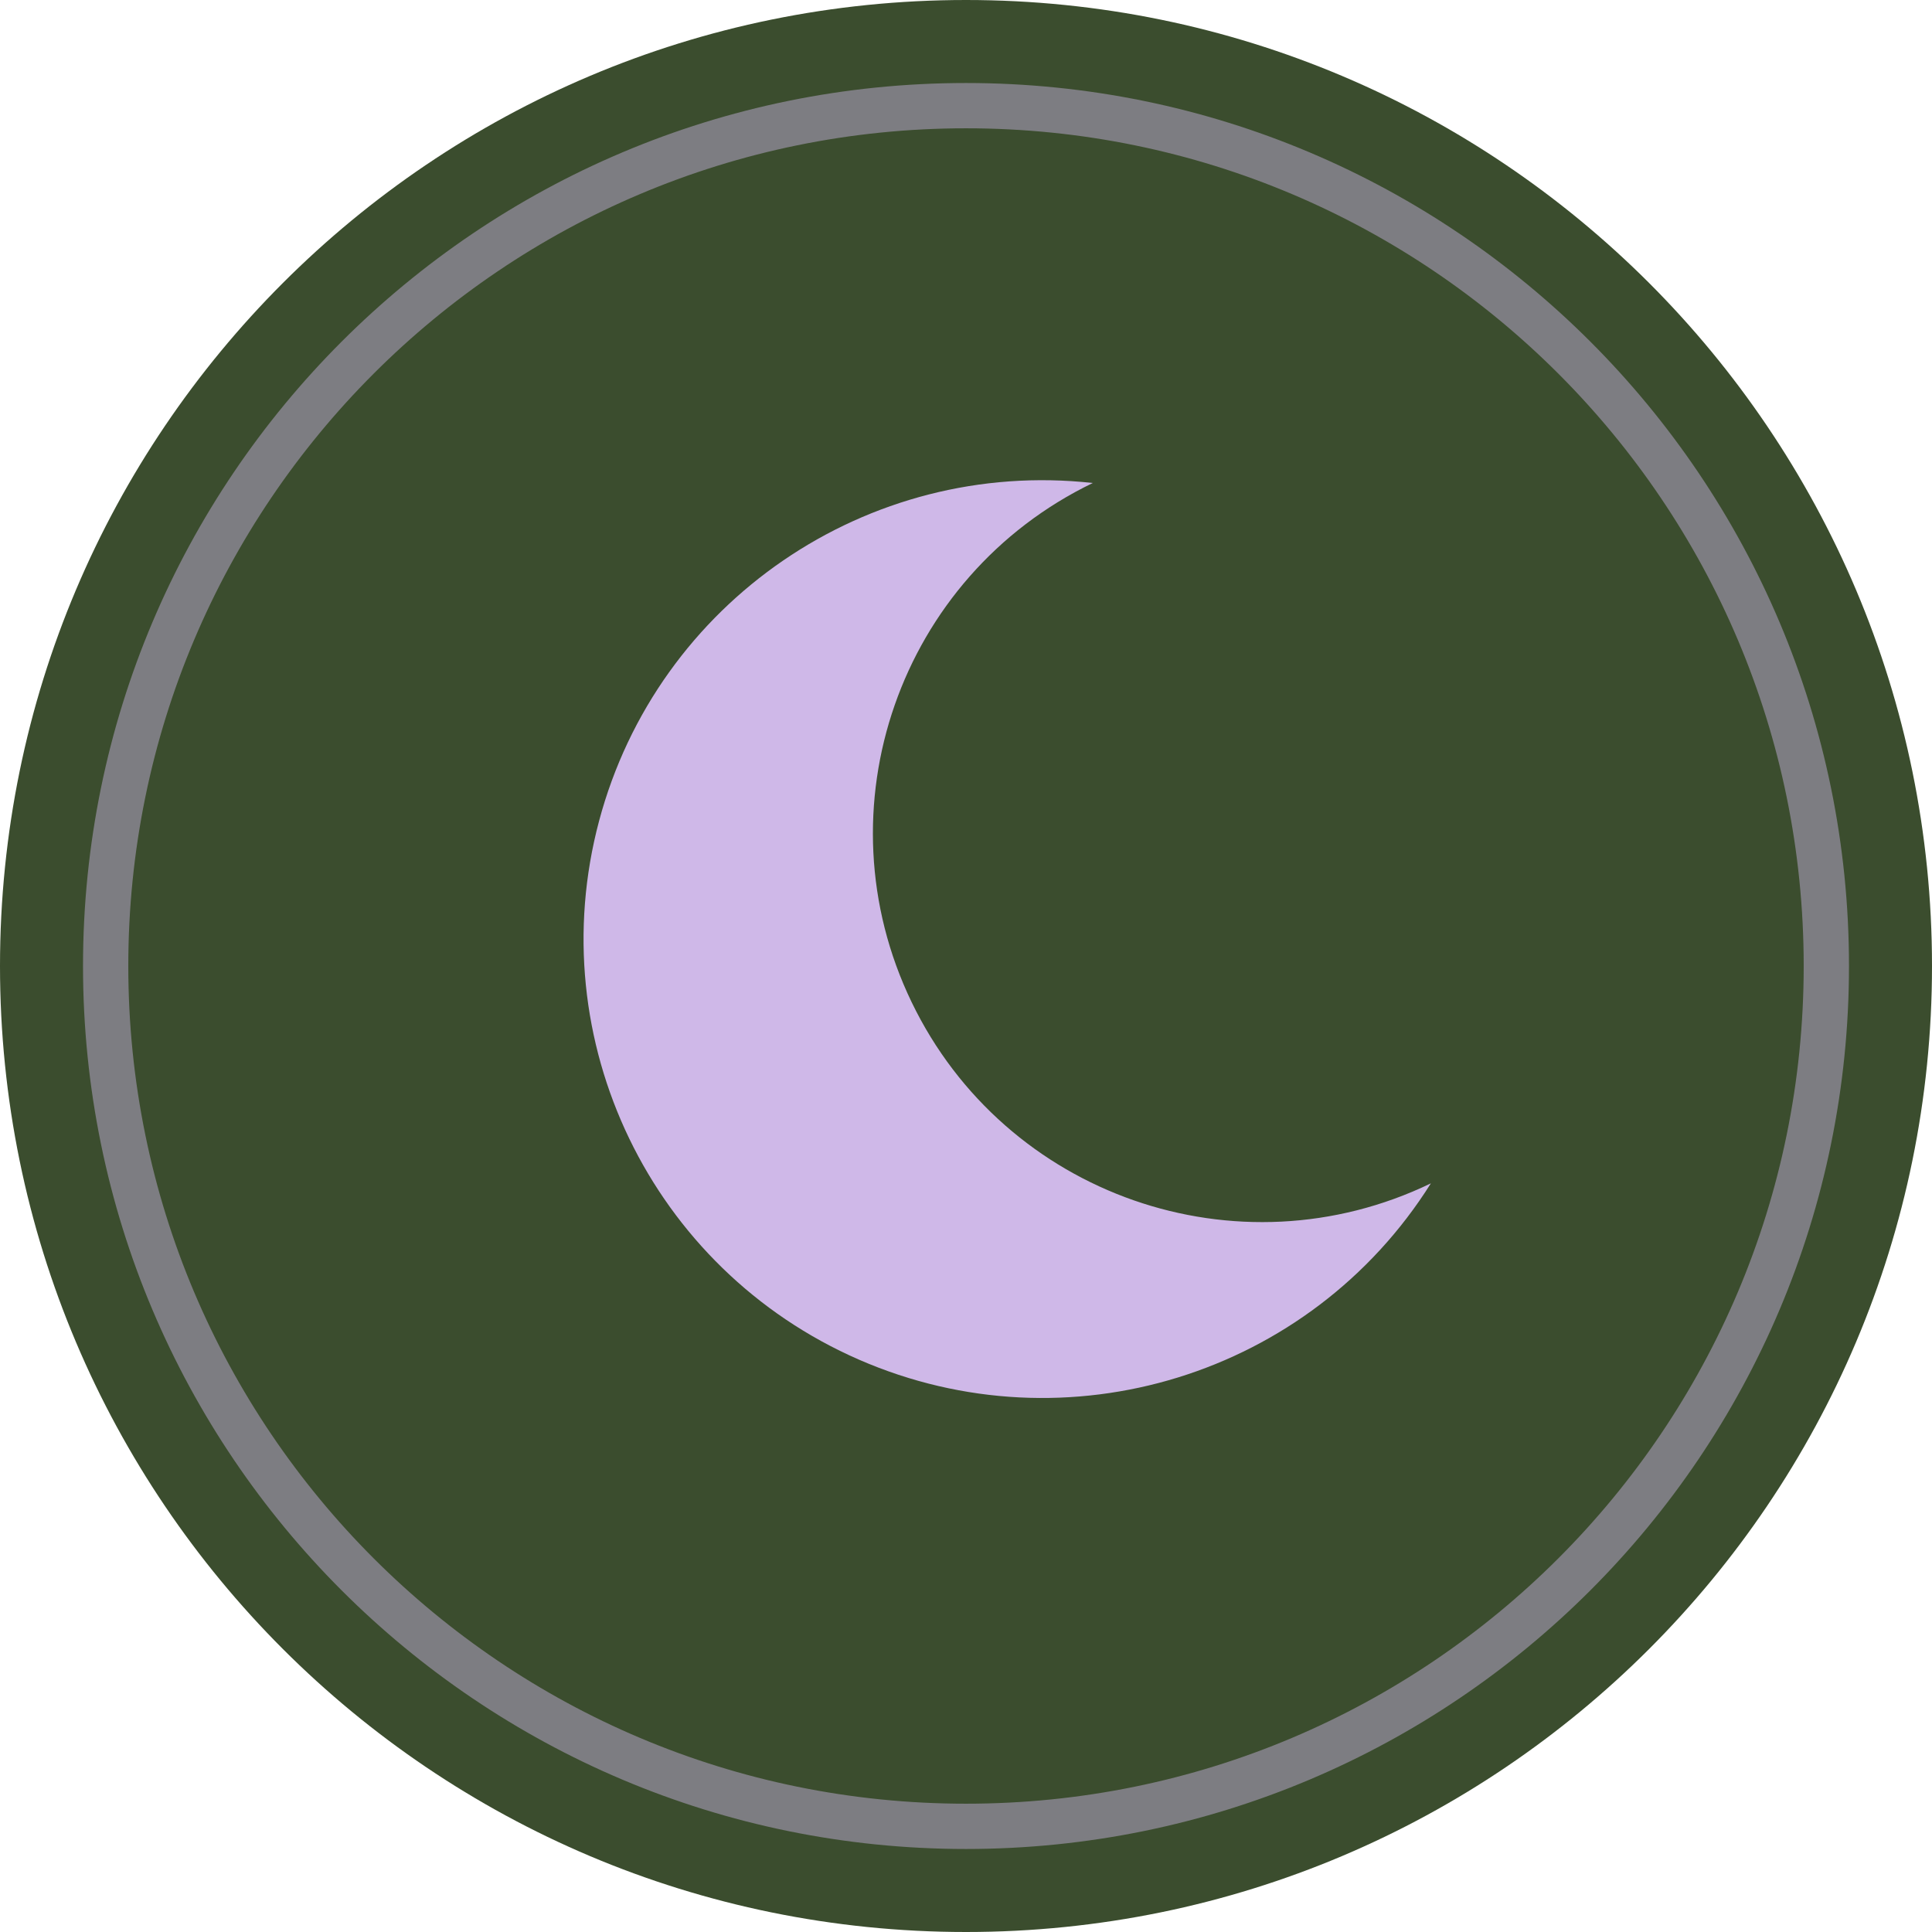
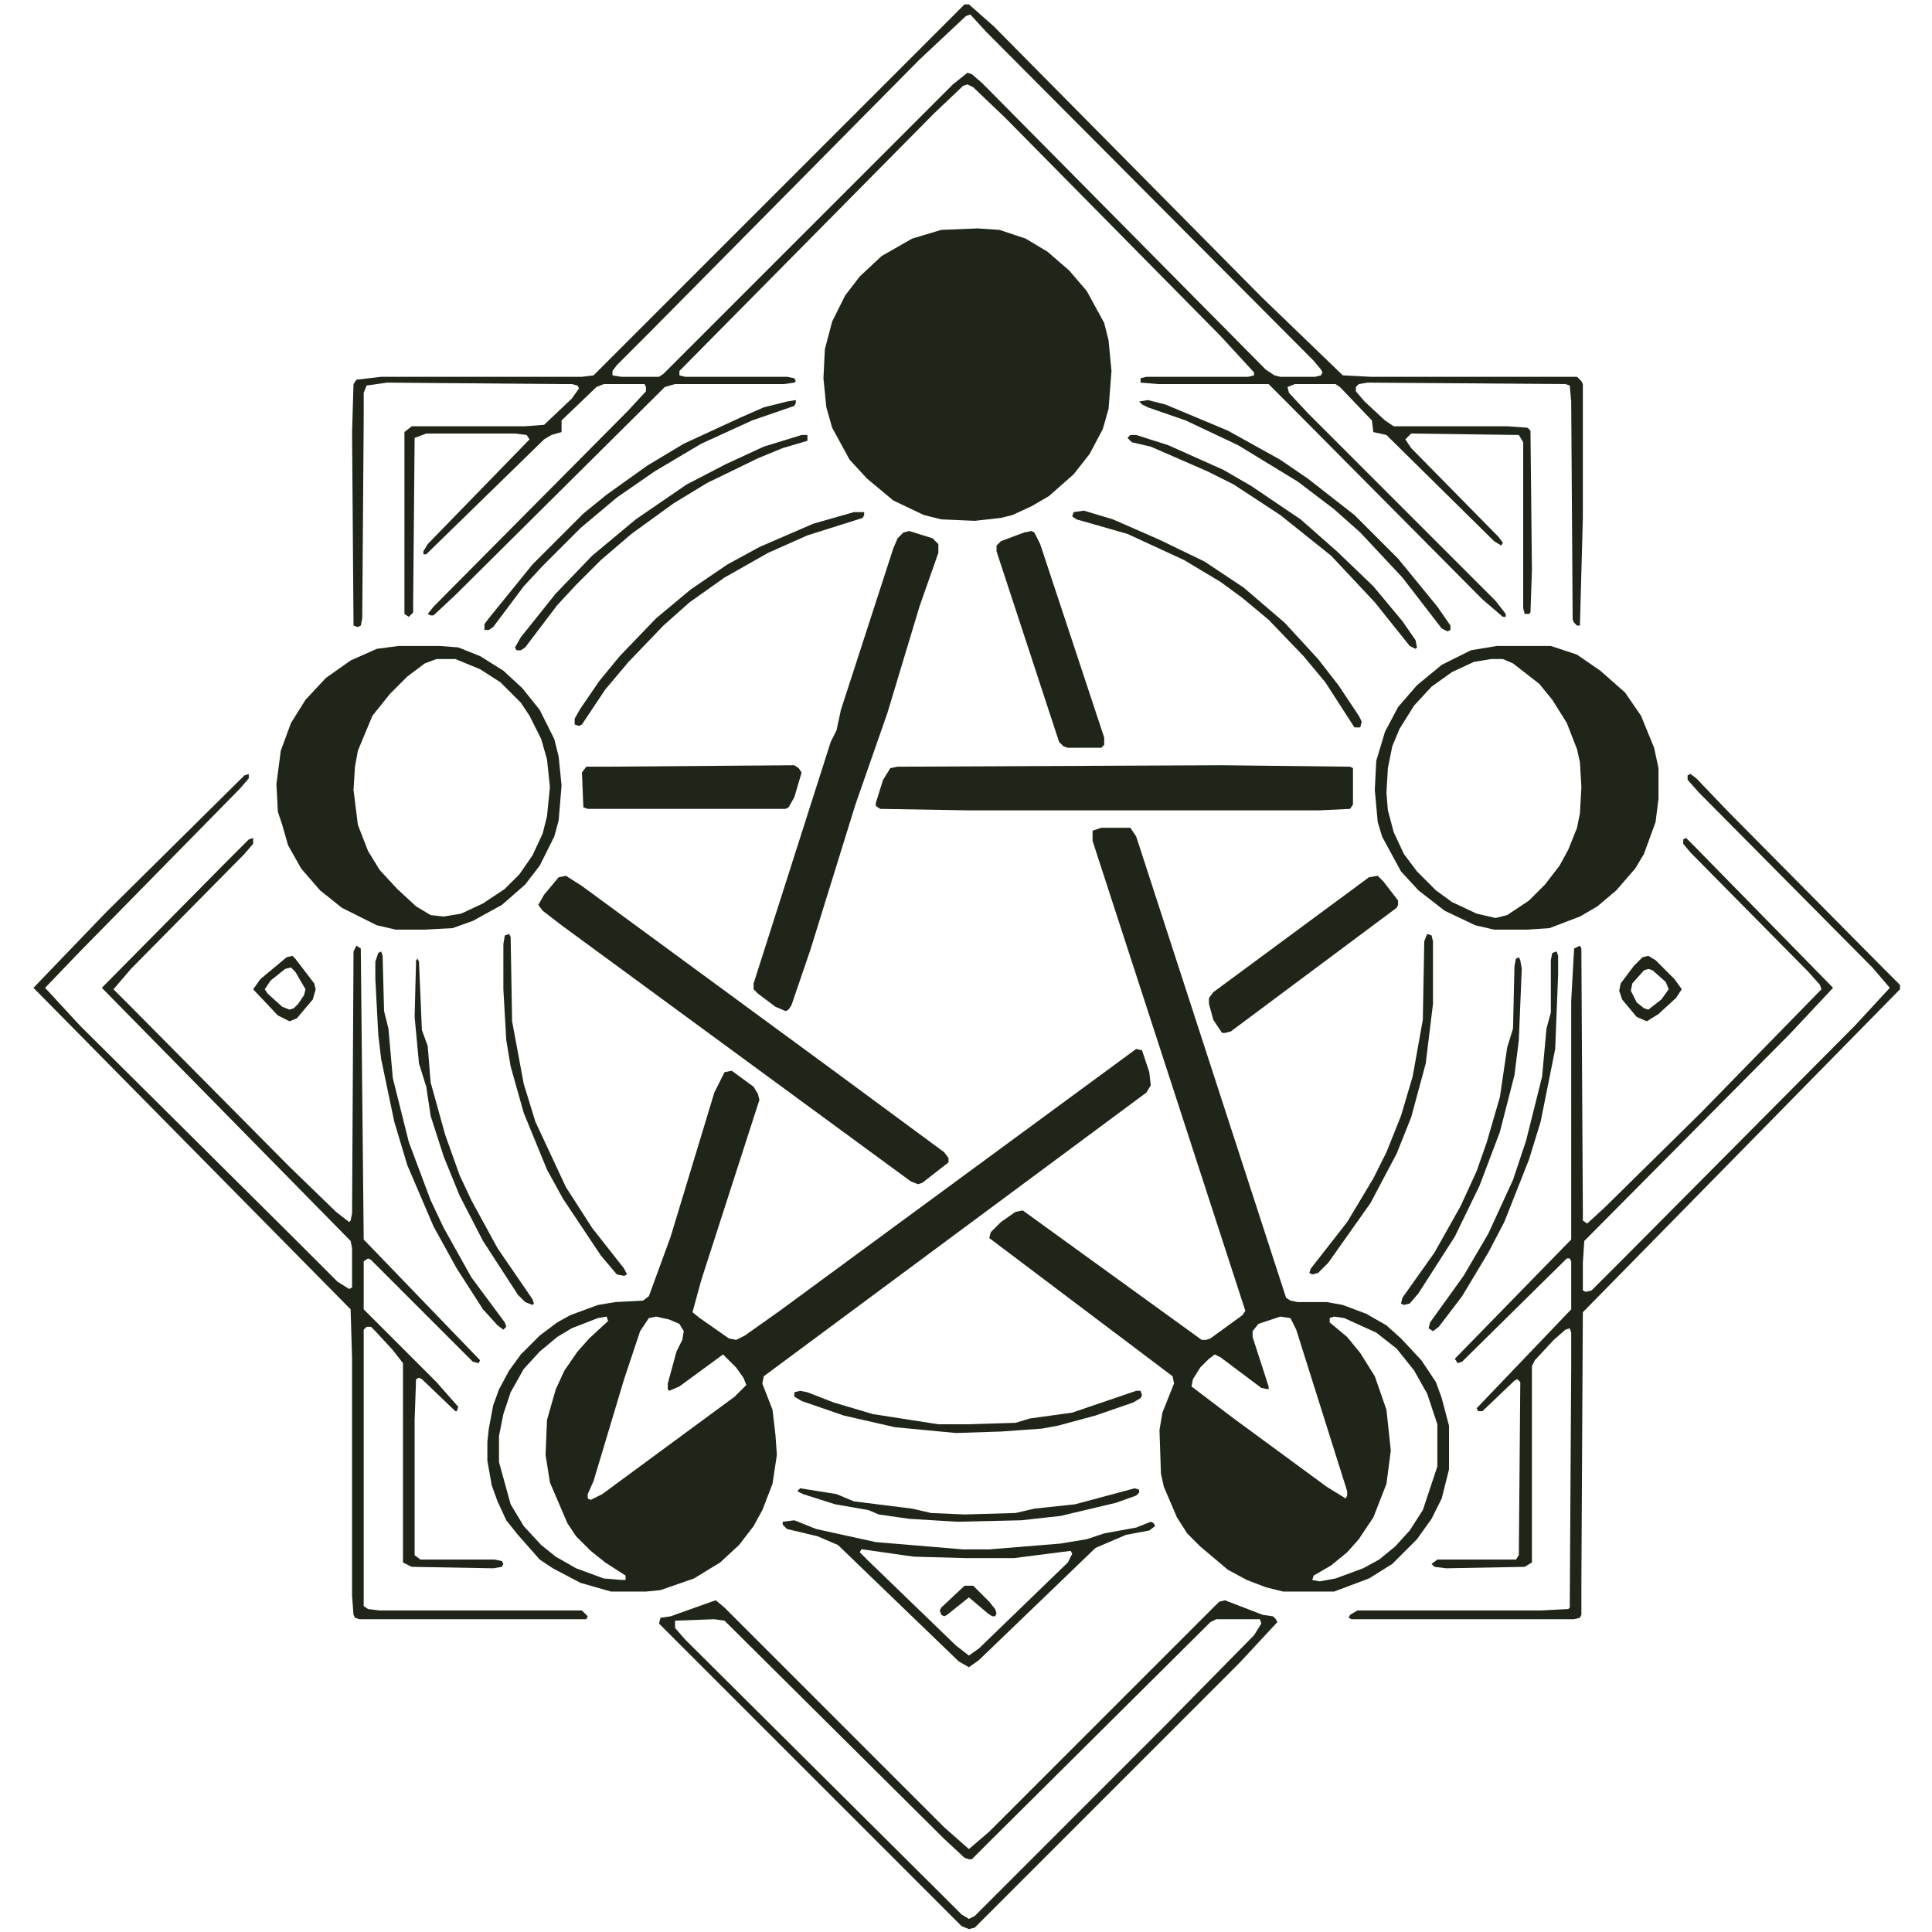
- <svg xmlns="http://www.w3.org/2000/svg" viewBox="0 0 64 64">
-   <circle cx="32" cy="32" r="32" fill="#3B4D2E" />
-   <circle cx="32" cy="32" r="28.5" fill="none" stroke="#CFB8E8" stroke-width="1.5" opacity=".45" />
-   <path fill="#CFB8E8" d="M14.5 2.5A9.5 9.5 0 1 0 21.5 17A8 8 0 0 1 14.5 2.5Z" transform="translate(13 12) scale(1.6)" />
+ <svg xmlns="http://www.w3.org/2000/svg" viewBox="-20 0 1328 1328">
+   <style>path{fill:#1F2619}@media (prefers-color-scheme:dark){path{fill:#F5F0E6}}</style>
+   <path fill-rule="evenodd" d="M643 3h3l17 15l184 186l56 54l19 1h142l3 3l1 2v92l-2 74h-2l-2-2l-1-2l-1-150l-1-11l-3-1l-136-1l-6 1l-2 2v3l6 7l14 13l6 4h78l14 1l2 2l1 96l-1 29l-1 1h-3l-1-4v-114l-3-5l-74-1l-4 4l4 6l60 61l3 4l-1 2l-5-3l-74-73l-9-2l-1-8l-22-23l-3-2h-8h-20l-5 2l1 4l13 14l129 129l7 9v2h-2l-14-12l-137-138l-10-10h-76l-12-1v-3l4-1h70l4-1v-2l-23-25l-148-150l-22-21l-4-2l-3 1l-20 19l-175 177v3l4 1h70l5 1l1 2l-1 1l-7 1h-75l-7 2l-144 143l-15 14h-2l-2-1l4-5l134-135l12-13v-3l-1-2h-7h-21l-5 2l-24 23v8l-7 2l-5 3l-81 79h-2v-2l3-5l70-72l-2-3l-8-1h-61l-8 3l-1 113v7l-3 3l-3-2v-13v-112l5-4h78l13-1l19-18l5-7l-1-2l-4-1h-8l-119-1l-14 2l-2 5v18l-1 137l-1 5l-2 1l-3-1l-1-133l1-33l2-3l17-2h138l8-1zM644 11l3-1l11 12l225 226l5 6l1 2l-1 2l-4 1h-24l-4-1l-6-4l-195-197l-7-6l-3-1l-10 8l-199 199l-3 2h-26l-6-1v-3l3-4l21-21l187-189zM627 158l25-1l15 1l18 6l15 9l15 13l12 14l12 22l3 12l2 21l-2 26l-4 14l-9 17l-11 14l-17 15l-12 7l-13 6l-8 2l-18 2l-23-1l-12-3l-21-10l-18-15l-12-13l-12-22l-4-14l-2-20l1-20l5-19l9-18l10-13l15-14l21-12zM521 276l6-1v2l-1 2l-29 10l-35 16l-32 19l-26 18l-25 21l-26 26l-13 14l-21 28l-3 2h-3v-4l3-4l30-37l35-35l16-13l28-20l25-15l39-18l16-7zM763 276l6-1l12 3l43 18l36 20l19 13l32 25l30 30l27 33l9 13v3l-2 1l-4-2l-27-35l-29-31l-18-16l-25-19l-41-25l-36-17l-26-9l-4-2zM531 299h4v2v2l-17 5l-17 7l-35 17l-23 14l-29 21l-21 18l-17 17l-13 14l-22 29l-3 2h-3l-1-2l4-7l24-30l25-26l30-25l35-24l27-14l26-12zM757 299h4l22 7l38 17l19 11l34 23l25 22l25 24l20 24l9 13l1 5l-1 1l-4-2l-24-30l-30-32l-35-28l-32-21l-18-9l-39-17l-13-3l-3-3zM567 352h7v2l-1 2l-38 12l-27 12l-30 17l-24 17l-18 16l-24 25l-16 19l-16 24l-2 1l-3-1v-4l4-7l13-19l14-17l25-26l24-20l25-17l22-12l37-16zM718 352l7-1l20 6l32 14l31 15l27 18l28 24l23 25l14 18l14 21l2 4l-1 4h-4l-20-31l-15-18l-24-25l-18-15l-15-11l-25-15l-39-18l-35-10l-3-2zM601 366l4-1l16 5l4 4v6l-13 37l-22 73l-22 63l-31 100l-13 38l-2 3l-2 1l-7-3l-12-9l-3-3v-4l53-166l4-8l3-14l36-111l3-7zM684 366l5-1l2 1l4 8l44 133v5l-2 2h-23l-3-1l-3-3l-43-131v-4l3-3zM254 444h28l13 1l15 6l16 10l13 12l12 15l10 20l3 12l2 20l-2 24l-3 11l-10 20l-10 13l-16 14l-20 11l-14 5l-19 1h-20l-13-3l-24-12l-15-12l-13-15l-9-16l-4-14l-3-9l-1-19l3-23l7-19l10-16l14-15l17-12l18-8zM1009 444h37l18 6l16 11l17 15l11 16l9 22l3 14v21l-2 16l-8 22l-6 10l-13 15l-13 11l-12 7l-21 8l-15 1h-23l-13-3l-21-10l-18-14l-12-13l-13-24l-3-10l-2-22l1-20l6-20l9-17l13-15l17-14l20-10zM280 453h13l17 7l14 9l14 14l6 9l8 16l4 14l2 19l-2 20l-3 12l-7 15l-9 13l-10 10l-15 10l-15 7l-12 2l-9-1l-10-6l-13-12l-12-13l-8-13l-7-18l-3-24l1-16l2-11l10-24l12-15l12-12l12-9zM1005 453h8l7 3l18 14l9 11l10 16l7 18l2 9l1 17l-1 18l-2 10l-6 15l-6 11l-10 13l-11 11l-15 10l-8 2l-13-3l-17-8l-11-8l-13-13l-9-12l-7-15l-4-15l-1-12l1-17l3-15l5-12l10-16l12-13l14-10l15-7zM396 527l130-1l3 2l2 3l-5 17l-4 7l-2 1h-129h-7l-3-1l-1-24l3-4zM597 527l223-1l88 1l2 1v3v22l-2 3l-21 1h-242l-60-1l-3-2v-2l5-16l5-8zM148 533l3-1v3l-6 7l-110 112l-24 25l24 26l148 147l29 29l8 5l2-1v-4v-23l-1-5l-171-174l86-87l15-15l3-1v4l-6 7l-78 79l-12 14l11 11l110 111l32 31l9 7l1-1l1-5l1-180l2-4l3 2l2 200l80 83l-1 2l-4-1l-70-70l-2-1l-3 2v33l50 50l15 17l-1 3h-1l-23-22l-2-1l-2 1l-1 28v93l4 3h51l5 1l1 2l-1 2l-6 1l-56-1l-6-3v-137l-7-9l-12-13l-3-3h-3l-2 2v14v176l3 2l8 1h139l4 4l-1 2h-131h-25l-3-1l-1-2l-1-13v-163l-1-34l-218-221l50-52zM1140 533l2-1l4 3l22 23l106 107l12 12v3l-218 222l-1 186v22l-1 2l-4 1h-32h-121l-2-1l1-2l5-3h126l19-1l1-1l1-166v-23l-1-3l-3 1l-8 7l-13 14l-2 4v135l-5 3l-54 1l-8-1l-2-2l4-3h54l2-3l1-119l-2-2l-2 1l-22 21h-3l-1-2l65-68v-33l-1-2h-2l-72 71l-3 1l-2-3l80-82v-164l2-36l4-2l1 2v3l1 176v8l3 2l12-11l66-65l83-85l-1-3l-8-9l-81-82l-5-6v-3l2-1l6 6l95 97l-30 32l-141 142l-1 15v19l2 1l4-1l22-22l159-160l24-26l-12-14l-119-120l-8-9zM737 569h20l4 6l103 317l3 2l5 1h20l11 2l16 6l14 8l10 9l14 15l10 15l4 11l5 19v30l-5 20l-7 14l-10 14l-17 17l-16 10l-24 9h-35l-12-3l-13-5l-13-7l-19-16l-9-9l-7-11l-9-21l-2-9l-1-30l2-12l8-20l-1-5l-126-95l1-4l7-7l10-7l5-1l123 89h3l3-1l22-16l2-3l-105-323v-7zM364 603l5-1l11 7l169 124l80 59l3 4v3l-18 14l-3 1l-5-2l-240-176l-13-10l-3-4l4-7zM921 603l6-1l4 4l10 13v3l-1 2l-114 85l-4 1h-2l-6-9l-3-11v-4l3-4zM961 642l3 1l1 4v43l-5 41l-10 37l-10 25l-18 34l-29 41l-7 7l-4 1l-2-1l1-3l25-32l18-30l9-18l10-25l8-27l7-39l1-54zM327 643l3-1l1 2l1 58l8 43l8 26l21 45l18 28l22 28l2 4l-2 1l-5-1l-11-13l-26-39l-11-20l-16-39l-9-32l-3-18l-2-35v-31zM240 655l2-1l1 3l1 38l3 12l3 34l11 44l15 40l9 19l19 34l23 31l1 3l-2 2l-4-3l-10-11l-18-28l-16-29l-18-42l-9-30l-9-43l-2-17l-2-38v-12zM1047 655l3-1l1 3v13l-2 51l-10 50l-8 26l-17 43l-11 21l-18 30l-16 21l-4 3l-3-2l1-4l23-32l17-29l17-37l9-27l11-44l3-33l3-11v-36zM177 658l4-1l2 2l13 17l1 4l-2 7l-11 13l-5 2l-8-4l-17-18l5-7zM1109 658l4-1l5 3l13 13l5 7l-4 6l-12 11l-8 5l-7-3l-10-12l-2-6l1-5l9-12zM1022 659l2-1l1 2l1 6l-2 49l-3 24l-10 39l-14 37l-17 35l-25 39l-6 7l-4 1l-2-1l1-4l22-31l18-32l11-24l7-20l9-31l5-34l4-13l1-43zM266 660l1-1l1 2l2 47l4 11l2 25l10 36l10 28l8 17l18 33l24 35l1 3l-1 1l-5-2l-5-5l-24-37l-16-31l-11-27l-9-28l-3-20l-5-16l-3-32zM176 666l4-1l3 3l7 12l-1 4l-4 6l-3 3l-3 1l-5-2l-10-9l-2-3l4-6zM1110 667l3-1l3 1l9 8l2 5l-5 7l-9 7l-3-1l-5-4l-4-8l1-5zM761 721l4 1l5 15l1 9l-3 5l-263 195l-1 5l7 18l2 17l1 14l-3 20l-7 18l-6 11l-10 13l-13 12l-18 11l-23 8l-10 1h-24l-21-6l-19-10l-9-6l-15-17l-8-10l-6-13l-4-11l-3-17v-13l1-9l3-16l4-11l7-13l8-11l13-13l12-9l9-5l19-7l12-2l19-1l4-3l15-41l30-99l7-14l5-1l15 11l3 5l1 4l-40 124l-6 22l5 4l20 14l5 1l6-3l24-17zM860 905l7 1l4 8l35 111v3l-1 2l-13-8l-64-47l-29-22l1-5l5-8l6-6l4-3l4 2l28 21l5 1v-2l-11-34v-4l4-5zM391 906l6-1l1 3l-13 12l-8 9l-9 13l-6 13l-6 21l-1 24l3 19l12 28l6 9l10 10l10 8l14 9v3h-3l-12-1l-19-7l-14-8l-10-8l-12-13l-9-15l-8-29v-18l3-15l5-15l9-16l11-12l12-10l10-6zM426 906l5-1l9 2l7 3l3 5l-1 6l-4 8l-6 22v4l1 1l7-3l30-22l2 2l7 7l5 7l2 5l-8 8l-91 67l-8 4l-2-1v-3l4-9l21-70l11-33zM894 906l3-1l7 1l22 10l14 11l12 15l9 16l7 21v29l-10 30l-9 14l-10 11l-11 9l-11 6l-19 7l-11 2l-5-1l1-3l12-7l11-9l8-9l10-15l9-23l3-23l-3-28l-8-23l-10-16l-9-11l-12-10zM526 957l4-1l5 1l18 7l27 8l45 7h20l33-1l10-3l29-4l44-15h3l1 3l-1 2l-5 3l-26 9l-26 7l-11 2l-28 2l-31 1l-42-4l-35-8l-29-10l-5-3zM530 1023l25 4l12 5l40 5l13 3l23 1l35-1l13-3l28-3l41-11l3 1v2l-2 2l-14 5l-38 9l-27 3l-44 1l-33-2l-21-3l-7-3l-23-4l-22-7l-4-2zM518 1046l8-1l15 6l41 9l60 5h18l49-4l18-3l12-4l22-4l10-4l2 1l1 2l-4 3l-16 3l-21 9l-80 77l-7 5l-7-4l-83-80l-14-6l-21-5l-3-3zM573 1065l35 5l36 1h33l39-5l1 2l-3 6l-61 59l-7 5l-9-7l-60-58l-6-6l1-2zM643 1090h6l11 11l4 5l1 3l-1 2h-2l-3-2l-13-11l-15 12l-2 1l-2-1l-1-3l1-2zM469 1101l3-1l6 5l151 151l17 15l14-12l158-158l4-1l26 10l7 1l2 2l1 2l-26 28l-176 176l-6 6l-4 1l-5-2l-26-26l-182-182l1-4l7-1zM444 1114l27-1l7 1l151 150l14 13l3 1h2l11-11l153-152l4-2h23h7l1 3l-5 8l-62 63l-109 109l-21 21l-4 2l-5-3l-14-14l-176-175l-7-8z" />
</svg>
